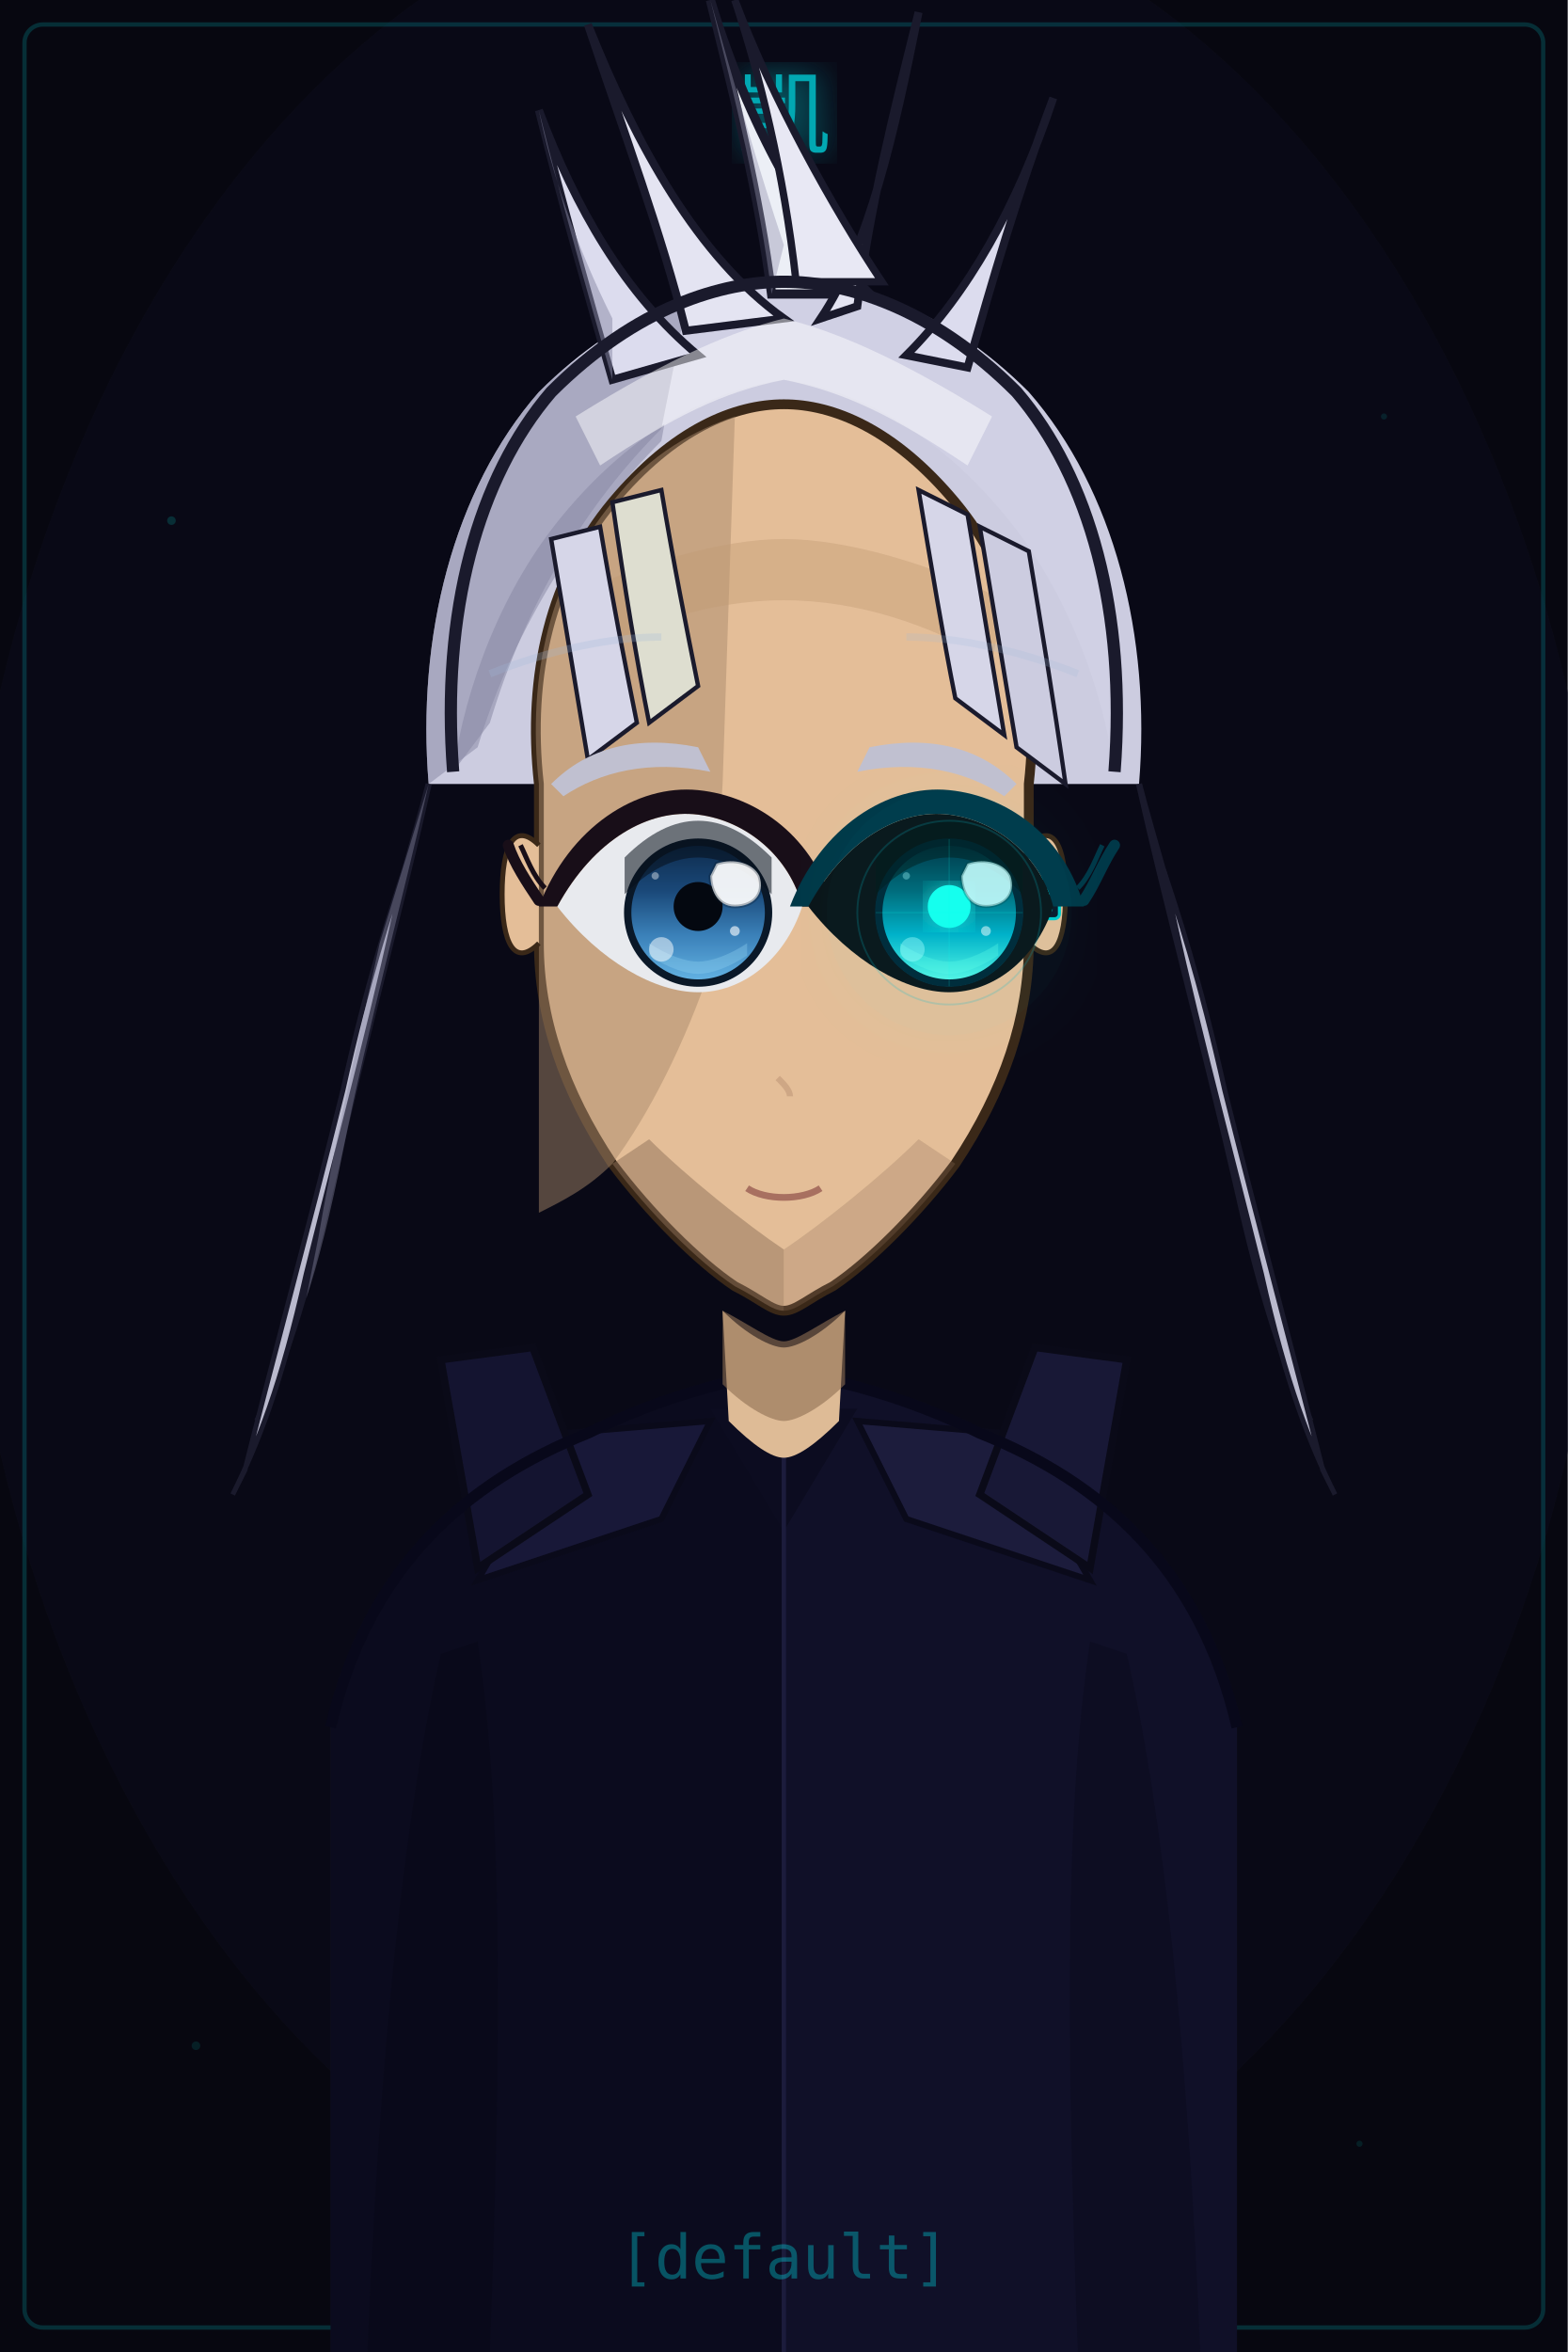
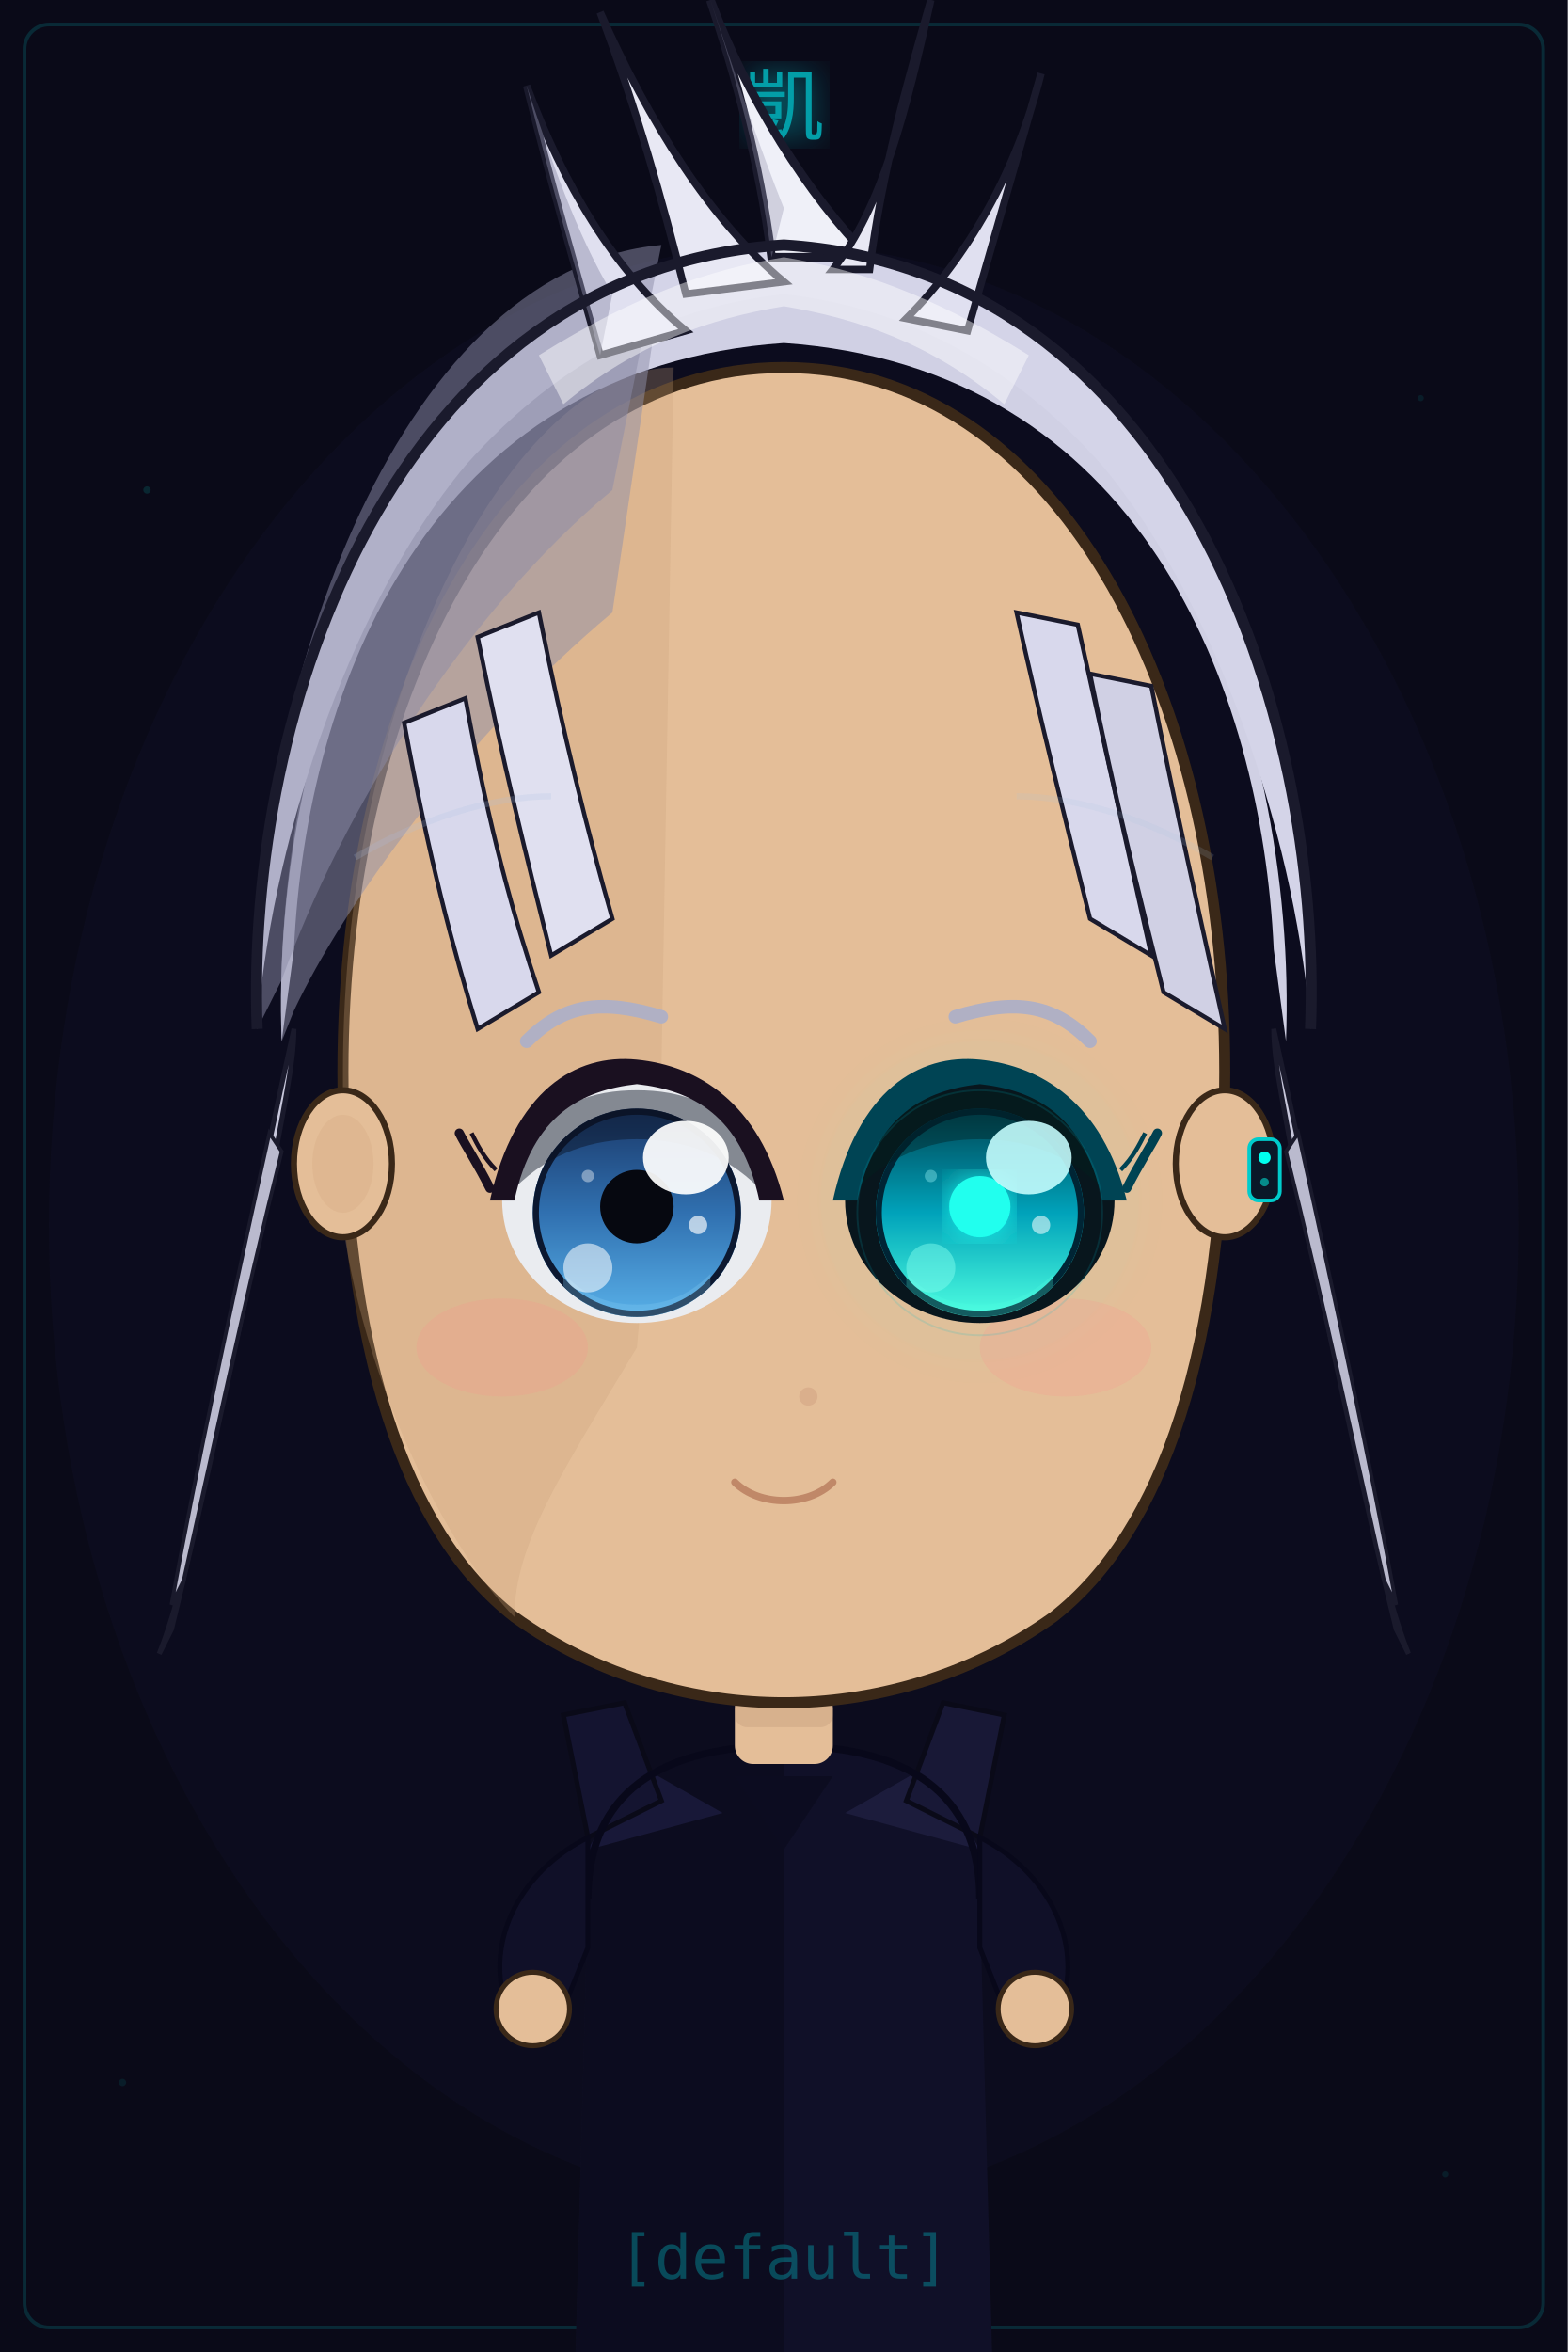
<svg xmlns="http://www.w3.org/2000/svg" width="256" height="384" viewBox="0 0 256 384">
  <defs>
-     <linearGradient id="irisGradR" x1="0" y1="0" x2="0" y2="1">
-       <stop offset="0%" stop-color="#0c2848" />
-       <stop offset="35%" stop-color="#1a4878" />
-       <stop offset="65%" stop-color="#3a80b8" />
-       <stop offset="100%" stop-color="#68b8e8" />
+     <linearGradient id="irisBlue" x1="0" y1="0" x2="0" y2="1">
+       <stop offset="0%" stop-color="#1a3868" />
+       <stop offset="50%" stop-color="#3070b0" />
+       <stop offset="100%" stop-color="#58b0e8" />
    </linearGradient>
-     <linearGradient id="irisGradCyber" x1="0" y1="0" x2="0" y2="1">
-       <stop offset="0%" stop-color="#003040" />
-       <stop offset="35%" stop-color="#006878" />
-       <stop offset="65%" stop-color="#00b0c8" />
-       <stop offset="100%" stop-color="#60ffe8" />
-     </linearGradient>
-     <linearGradient id="skinShadow" x1="0" y1="0" x2="1" y2="0.3">
-       <stop offset="0%" stop-color="#b89070" />
-       <stop offset="100%" stop-color="#c8a080" />
-     </linearGradient>
-     <linearGradient id="hairHighlight" x1="0.3" y1="0" x2="0.7" y2="1">
-       <stop offset="0%" stop-color="#ffffff" stop-opacity="0.6" />
-       <stop offset="100%" stop-color="#ffffff" stop-opacity="0" />
+     <linearGradient id="irisCyan" x1="0" y1="0" x2="0" y2="1">
+       <stop offset="0%" stop-color="#004050" />
+       <stop offset="50%" stop-color="#00a0b8" />
+       <stop offset="100%" stop-color="#50ffe0" />
    </linearGradient>
    <filter id="glow">
      <feGaussianBlur stdDeviation="3" result="b" />
      <feMerge>
        <feMergeNode in="b" />
        <feMergeNode in="SourceGraphic" />
      </feMerge>
    </filter>
-     <filter id="softGlow">
-       <feGaussianBlur stdDeviation="5" result="b" />
-       <feMerge>
-         <feMergeNode in="b" />
-         <feMergeNode in="SourceGraphic" />
-       </feMerge>
-     </filter>
-     <clipPath id="eyeClipL">
-       <path d="M91,148 C97,137 106,132 114,133 C122,134 129,140 131,148 C128,157 121,162 114,162 C107,162 98,157 91,148 Z" />
+     <clipPath id="eyeL">
+       <ellipse cx="104" cy="196" rx="22" ry="20" />
    </clipPath>
-     <clipPath id="eyeClipR">
-       <path d="M132,148 C138,137 147,132 155,133 C163,134 170,140 172,148 C169,157 162,162 155,162 C148,162 139,157 132,148 Z" />
+     <clipPath id="eyeR">
+       <ellipse cx="160" cy="196" rx="22" ry="20" />
    </clipPath>
  </defs>
-   <rect width="256" height="384" fill="#070710" />
-   <ellipse cx="128" cy="175" rx="135" ry="195" fill="#0c0c1c" opacity="0.5" />
-   <rect x="4" y="4" width="248" height="376" rx="3" fill="none" stroke="#00dde5" stroke-width="0.7" opacity="0.18" />
-   <text x="128" y="24" font-family="monospace" font-size="15" fill="#00dde5" text-anchor="middle" filter="url(#glow)" opacity="0.75">凱</text>
-   <path d="M54,384 L54,282 C60,256 76,242 96,234 C108,228 120,225 128,224 C136,225 148,228 160,234 C180,242 196,256 202,282 L202,384 Z" fill="#101028" />
-   <path d="M54,384 L54,282 C60,256 76,242 96,234 C106,230 116,226 128,224 L128,384 Z" fill="#080818" opacity="0.65" />
-   <path d="M78,268 C82,295 82,330 80,384 L60,384 C62,335 66,296 72,270 Z" fill="#060614" opacity="0.4" />
-   <path d="M178,268 C174,295 174,330 176,384 L196,384 C194,335 190,296 184,270 Z" fill="#060614" opacity="0.3" />
-   <path d="M92,234 L78,258 L108,248 L116,232 Z" fill="#181838" stroke="#0a0a1a" stroke-width="1" />
-   <path d="M164,234 L178,258 L148,248 L140,232 Z" fill="#1c1c3c" stroke="#0a0a1a" stroke-width="1" />
-   <path d="M78,256 L72,222 L87,220 L96,244 Z" fill="#141430" stroke="#0a0a18" stroke-width="1.2" />
-   <path d="M178,256 L184,222 L169,220 L160,244 Z" fill="#181836" stroke="#0a0a18" stroke-width="1.2" />
-   <path d="M116,230 L128,250 L140,230" fill="#0c0c20" />
-   <line x1="128" y1="236" x2="128" y2="384" stroke="#1c1c3c" stroke-width="0.7" />
-   <line x1="64" y1="282" x2="64" y2="384" stroke="#00dde5" stroke-width="0.7" opacity="0.28" filter="url(#glow)" />
-   <line x1="192" y1="282" x2="192" y2="384" stroke="#00dde5" stroke-width="0.7" opacity="0.28" filter="url(#glow)" />
-   <path d="M54,282 C60,256 76,242 96,234 C108,228 120,225 128,224 C136,225 148,228 160,234 C180,242 196,256 202,282" fill="none" stroke="#08081a" stroke-width="1.8" />
-   <path d="M118,214 C122,218 126,220 128,220 C130,220 134,218 138,214 L137,232 C133,236 130,238 128,238 C126,238 123,236 119,232 Z" fill="#debb96" />
-   <path d="M118,214 C122,216 126,219 128,219 C130,219 134,216 138,214 L138,226 C134,230 130,232 128,232 C126,232 122,230 118,226 Z" fill="#8e6e52" opacity="0.6" />
-   <path d="M70,128 C68,104 74,80 88,64 C102,50 116,46 128,46 C140,46 154,50 168,64 C182,80 188,104 186,128 Z" fill="#cccce0" />
-   <path d="M70,128 C68,104 74,80 88,64 C95,57 104,52 112,50 L108,72 C96,84 84,102 78,122 Z" fill="#8a8aa6" opacity="0.55" />
-   <path d="M70,128 C66,146 60,168 54,194 C50,212 46,224 42,232 L44,228 C48,214 54,192 60,166 C64,148 68,136 70,128 Z" fill="#c4c4d8" stroke="#1a1a2c" stroke-width="1" />
-   <path d="M66,142 C62,162 56,184 50,208 C46,226 42,236 38,244 L40,240 C44,224 50,202 56,178 C60,160 64,148 66,142 Z" fill="#babace" stroke="#1a1a2c" stroke-width="0.8" />
-   <path d="M186,128 C190,146 196,168 202,194 C206,212 210,224 214,232 L212,228 C208,214 202,192 196,166 C192,148 188,136 186,128 Z" fill="#c4c4d8" stroke="#1a1a2c" stroke-width="1" />
-   <path d="M190,142 C194,162 200,184 206,208 C210,226 214,236 218,244 L216,240 C212,224 206,202 200,178 C196,160 192,148 190,142 Z" fill="#babace" stroke="#1a1a2c" stroke-width="0.8" />
-   <path d="M70,128 C66,146 60,168 56,188 C54,198 52,206 50,212 L52,202 C54,190 58,172 62,154 Z" fill="#8a8aa6" opacity="0.4" />
-   <path d="M88,128 C86,110 90,94 100,82 C110,70 120,66 128,66 C136,66 146,70 156,82 C166,94 170,110 168,128 L168,154 C168,166 164,178 156,190 C150,198 142,206 136,210 C132,212 130,214 128,214 C126,214 124,212 120,210 C114,206 106,198 100,190 C92,178 88,166 88,154 Z" fill="#e4be98" />
-   <path d="M88,128 C86,110 90,94 100,82 C110,70 120,66 128,66 C136,66 146,70 156,82 C166,94 170,110 168,128 L168,154 C168,166 164,178 156,190 C150,198 142,206 136,210 C132,212 130,214 128,214 C126,214 124,212 120,210 C114,206 106,198 100,190 C92,178 88,166 88,154 Z" fill="none" stroke="#3a2818" stroke-width="1.6" />
-   <path d="M88,128 C86,110 90,94 100,82 C106,74 114,70 120,68 L118,128 L116,158 C112,170 106,182 100,190 C96,194 92,196 88,198 L88,154 Z" fill="#a8886a" opacity="0.48" />
-   <path d="M92,98 C104,92 118,88 128,88 C138,88 152,92 164,98 L162,108 C152,102 140,98 128,98 C116,98 104,102 94,108 Z" fill="#c09a74" opacity="0.4" />
-   <path d="M100,190 C106,198 114,206 120,210 C124,212 126,214 128,214 L128,204 C122,200 112,192 106,186 Z" fill="#8e7058" opacity="0.5" />
-   <path d="M156,190 C150,198 142,206 136,210 C132,212 130,214 128,214 L128,204 C134,200 144,192 150,186 Z" fill="#8e7058" opacity="0.28" />
-   <path d="M88,138 C84,134 82,138 82,146 C82,154 84,158 88,154" fill="#e4be98" stroke="#3a2818" stroke-width="0.8" />
-   <path d="M168,138 C172,134 174,138 174,146 C174,154 172,158 168,154" fill="#e4be98" stroke="#3a2818" stroke-width="0.8" />
-   <rect x="170" y="143" width="3" height="7" rx="0.8" fill="#0a1828" stroke="#00cccc" stroke-width="0.5" />
-   <circle cx="171.5" cy="145.5" r="0.6" fill="#00ffee" />
-   <circle cx="171.5" cy="148.5" r="0.4" fill="#00ffee" opacity="0.5" />
-   <path d="M74,126 C72,100 78,78 90,64 C104,50 118,46 128,46 C138,46 152,50 166,64 C178,78 184,100 182,126 C180,112 174,96 164,84 C154,72 142,64 128,62 C114,64 102,72 92,84 C82,96 76,112 74,126 Z" fill="#d0d0e4" />
-   <path d="M74,126 C72,100 78,78 90,64 C96,58 104,53 112,50 L108,70 C96,82 86,98 80,118 Z" fill="#8888a4" opacity="0.55" />
-   <path d="M100,62 C96,48 92,34 88,18 C94,34 102,48 114,58 Z" fill="#dcdcee" stroke="#1a1a2c" stroke-width="1.3" />
-   <path d="M112,54 C108,38 102,22 96,4 C104,24 114,42 128,52 Z" fill="#e4e4f2" stroke="#1a1a2c" stroke-width="1.3" />
-   <path d="M126,48 C124,32 120,16 116,0 C122,20 132,38 142,48 Z" fill="#eceff6" stroke="#1a1a2c" stroke-width="1.5" />
-   <path d="M140,50 C142,34 146,18 150,2 C146,22 142,40 134,52 Z" fill="#e4e4f2" stroke="#1a1a2c" stroke-width="1.3" />
-   <path d="M158,60 C162,46 166,32 172,16 C166,34 158,48 148,58 Z" fill="#dcdcee" stroke="#1a1a2c" stroke-width="1.3" />
-   <path d="M130,46 C128,28 124,12 120,0 C126,16 136,34 144,46 Z" fill="#e8e8f4" stroke="#1a1a2c" stroke-width="1.2" />
-   <path d="M100,62 C96,48 92,34 88,18 C90,28 94,40 100,52 Z" fill="#8888a4" opacity="0.5" />
-   <path d="M126,48 C124,32 120,16 116,0 C120,14 124,28 128,40 Z" fill="#9090ac" opacity="0.4" />
-   <path d="M90,88 C92,100 94,112 96,124 L104,118 C102,108 100,98 98,86 Z" fill="#d6d6e8" stroke="#1a1a2c" stroke-width="0.7" />
-   <path d="M100,82 C102,96 104,108 106,118 L114,112 C112,102 110,92 108,80 Z" fill="#deded0" stroke="#1a1a2c" stroke-width="0.7" />
-   <path d="M150,80 C152,92 154,104 156,114 L164,120 C162,108 160,96 158,84 Z" fill="#d6d6e8" stroke="#1a1a2c" stroke-width="0.7" />
-   <path d="M160,86 C162,98 164,110 166,122 L174,128 C172,114 170,102 168,90 Z" fill="#cccce0" stroke="#1a1a2c" stroke-width="0.7" />
-   <path d="M94,68 C110,58 120,54 128,52 C136,54 146,58 162,68 L158,76 C146,68 138,64 128,62 C118,64 110,68 98,76 Z" fill="#ffffff" opacity="0.48" />
-   <path d="M80,110 C90,106 100,104 108,104" fill="none" stroke="#a0b8d8" stroke-width="1.2" opacity="0.25" />
-   <path d="M176,110 C166,106 156,104 148,104" fill="none" stroke="#a0b8d8" stroke-width="1.2" opacity="0.2" />
-   <path d="M74,126 C72,100 78,78 90,64 C104,50 118,46 128,46 C138,46 152,50 166,64 C178,78 184,100 182,126" fill="none" stroke="#1a1a2c" stroke-width="2" />
-   <path d="M91,148 C97,137 106,132 114,133 C122,134 129,140 131,148 C128,157 121,162 114,162 C107,162 98,157 91,148 Z" fill="#e8eaee" />
-   <circle cx="114" cy="149" r="12" fill="url(#irisGradR)" clip-path="url(#eyeClipL)" />
-   <circle cx="114" cy="149" r="11.5" fill="none" stroke="#0a1828" stroke-width="1.2" clip-path="url(#eyeClipL)" />
-   <path d="M102,140 C106,136 110,134 114,134 C118,134 122,136 126,140 L126,146 C122,142 118,140 114,140 C110,140 106,142 102,146 Z" fill="#060e1a" opacity="0.55" clip-path="url(#eyeClipL)" />
-   <path d="M106,156 C109,158 112,159 114,159 C116,159 119,158 122,156 L122,154 C119,156 116,157 114,157 C112,157 109,156 106,154 Z" fill="#90d0f0" opacity="0.35" clip-path="url(#eyeClipL)" />
-   <circle cx="114" cy="148" r="4" fill="#040810" clip-path="url(#eyeClipL)" />
-   <path d="M117,141 C120,140 123,141 124,143 C125,146 123,148 120,148 C117,148 116,145 116,143 Z" fill="#ffffff" opacity="0.92" clip-path="url(#eyeClipL)" />
-   <path d="M117,141 C120,140 123,141 124,143 C125,146 123,148 120,148 C117,148 116,145 116,143 Z" fill="none" stroke="#081828" stroke-width="0.6" opacity="0.3" clip-path="url(#eyeClipL)" />
-   <circle cx="108" cy="155" r="2" fill="#ffffff" opacity="0.5" clip-path="url(#eyeClipL)" />
-   <circle cx="120" cy="152" r="0.8" fill="#ffffff" opacity="0.6" clip-path="url(#eyeClipL)" />
-   <circle cx="107" cy="143" r="0.6" fill="#ffffff" opacity="0.4" clip-path="url(#eyeClipL)" />
-   <path d="M88,148 C93,135 104,128 114,129 C124,130 133,137 136,148 L131,148 C129,140 122,134 114,133 C106,132 97,137 91,148 Z" fill="#180e18" />
-   <path d="M88,147 C86,144 84,141 83,138" fill="none" stroke="#180e18" stroke-width="1.8" stroke-linecap="round" />
-   <path d="M89,145 C87,143 86,140 85,138" fill="none" stroke="#180e18" stroke-width="0.8" />
-   <path d="M132,148 C138,137 147,132 155,133 C163,134 170,140 172,148 C169,157 162,162 155,162 C148,162 139,157 132,148 Z" fill="#0a1418" />
-   <circle cx="155" cy="149" r="12" fill="url(#irisGradCyber)" clip-path="url(#eyeClipR)" />
-   <circle cx="155" cy="149" r="11.5" fill="none" stroke="#002838" stroke-width="1.2" clip-path="url(#eyeClipR)" />
-   <path d="M143,140 C147,136 151,134 155,134 C159,134 163,136 167,140 L167,146 C163,142 159,140 155,140 C151,140 147,142 143,146 Z" fill="#001818" opacity="0.5" clip-path="url(#eyeClipR)" />
-   <path d="M147,156 C150,158 153,159 155,159 C157,159 160,158 163,156 L163,154 C160,156 157,157 155,157 C153,157 150,156 147,154 Z" fill="#60ffe8" opacity="0.3" clip-path="url(#eyeClipR)" />
-   <circle cx="155" cy="148" r="3.5" fill="#18ffee" clip-path="url(#eyeClipR)" filter="url(#glow)" />
-   <path d="M158,141 C161,140 164,141 165,143 C166,146 164,148 161,148 C158,148 157,145 157,143 Z" fill="#ccffff" opacity="0.88" clip-path="url(#eyeClipR)" />
-   <path d="M158,141 C161,140 164,141 165,143 C166,146 164,148 161,148 C158,148 157,145 157,143 Z" fill="none" stroke="#003838" stroke-width="0.5" opacity="0.3" clip-path="url(#eyeClipR)" />
-   <circle cx="149" cy="155" r="2" fill="#aaffff" opacity="0.4" clip-path="url(#eyeClipR)" />
-   <circle cx="161" cy="152" r="0.8" fill="#ffffff" opacity="0.5" clip-path="url(#eyeClipR)" />
-   <circle cx="148" cy="143" r="0.6" fill="#aaffff" opacity="0.35" clip-path="url(#eyeClipR)" />
-   <path d="M129,148 C134,135 145,128 155,129 C165,130 174,137 177,148 L172,148 C170,140 163,134 155,133 C147,132 138,137 132,148 Z" fill="#003848" />
-   <path d="M177,147 C179,144 180,141 182,138" fill="none" stroke="#003848" stroke-width="1.8" stroke-linecap="round" />
-   <path d="M176,145 C178,143 179,140 180,138" fill="none" stroke="#003848" stroke-width="0.8" />
-   <circle cx="155" cy="149" r="15" fill="none" stroke="#00bbcc" stroke-width="0.3" opacity="0.2" />
-   <line x1="143" y1="149" x2="167" y2="149" stroke="#00ffee" stroke-width="0.2" opacity="0.15" />
-   <line x1="155" y1="137" x2="155" y2="161" stroke="#00ffee" stroke-width="0.2" opacity="0.15" />
-   <circle cx="155" cy="149" r="20" fill="#00ffee" opacity="0.03" filter="url(#softGlow)" />
-   <path d="M90,128 C96,122 104,120 114,122 L116,126 C106,124 98,126 92,130 Z" fill="#c0c0d0" />
-   <path d="M166,128 C160,122 152,120 142,122 L140,126 C150,124 158,126 164,130 Z" fill="#c0c0d0" />
-   <path d="M127,176 C128,177 129,178 129,179" fill="none" stroke="#c09878" stroke-width="1" opacity="0.6" />
-   <path d="M122,194 C125,196 131,196 134,194" fill="none" stroke="#a87060" stroke-width="1.1" />
-   <circle cx="28" cy="85" r="0.7" fill="#00ffee" opacity="0.15" />
-   <circle cx="226" cy="68" r="0.5" fill="#00ffee" opacity="0.1" />
-   <circle cx="32" cy="334" r="0.7" fill="#00ffee" opacity="0.1" />
-   <circle cx="222" cy="350" r="0.5" fill="#00ffee" opacity="0.1" />
-   <text x="128" y="372" font-family="monospace" font-size="10" fill="#00dde5" text-anchor="middle" opacity="0.35">[default]</text>
+   <rect width="256" height="384" fill="#0a0a18" />
+   <ellipse cx="128" cy="200" rx="120" ry="160" fill="#0e0e22" opacity="0.6" />
+   <rect x="4" y="4" width="248" height="376" rx="4" fill="none" stroke="#00dde5" stroke-width="0.6" opacity="0.15" />
+   <text x="128" y="22" font-family="monospace" font-size="13" fill="#00dde5" text-anchor="middle" filter="url(#glow)" opacity="0.7">凱</text>
+   <path d="M96,310 C96,295 105,285 128,285 C151,285 160,295 160,310 L162,384 L94,384 Z" fill="#101028" />
+   <path d="M96,310 C96,295 105,285 128,285 L128,384 L94,384 Z" fill="#080816" opacity="0.5" />
+   <path d="M104,288 L96,302 L118,296 Z" fill="#181838" />
+   <path d="M152,288 L160,302 L138,296 Z" fill="#1c1c3c" />
+   <path d="M96,300 L92,280 L102,278 L108,294 Z" fill="#141430" stroke="#0a0a18" stroke-width="0.8" />
+   <path d="M160,300 L164,280 L154,278 L148,294 Z" fill="#181836" stroke="#0a0a18" stroke-width="0.8" />
+   <path d="M120,290 L128,302 L136,290" fill="#0c0c20" />
+   <line x1="98" y1="310" x2="98" y2="384" stroke="#00dde5" stroke-width="0.6" opacity="0.25" filter="url(#glow)" />
+   <line x1="158" y1="310" x2="158" y2="384" stroke="#00dde5" stroke-width="0.6" opacity="0.25" filter="url(#glow)" />
+   <path d="M96,310 C96,295 105,285 128,285 C151,285 160,295 160,310" fill="none" stroke="#08081a" stroke-width="1.2" />
+   <path d="M96,300 C86,305 80,315 82,325 C84,330 88,332 92,328 L96,318 Z" fill="#101028" stroke="#08081a" stroke-width="0.8" />
+   <path d="M160,300 C170,305 176,315 174,325 C172,330 168,332 164,328 L160,318 Z" fill="#101028" stroke="#08081a" stroke-width="0.8" />
+   <circle cx="87" cy="328" r="6" fill="#e4be98" stroke="#3a2818" stroke-width="0.8" />
+   <circle cx="169" cy="328" r="6" fill="#e4be98" stroke="#3a2818" stroke-width="0.8" />
+   <rect x="120" y="276" width="16" height="12" rx="3" fill="#e4be98" />
+   <rect x="120" y="276" width="16" height="6" rx="2" fill="#c09878" opacity="0.35" />
+   <path d="M56,175 C56,112 84,60 128,60 C172,60 200,112 200,175 C200,220 190,250 172,264 C158,274 142,278 128,278 C114,278 98,274 84,264 C66,250 56,220 56,175 Z" fill="#e4be98" />
+   <path d="M56,175 C56,112 84,60 128,60 C172,60 200,112 200,175 C200,220 190,250 172,264 C158,274 142,278 128,278 C114,278 98,274 84,264 C66,250 56,220 56,175 Z" fill="none" stroke="#3a2818" stroke-width="1.8" />
+   <path d="M56,175 C56,112 84,60 110,60 L108,175 L104,220 C92,240 84,252 84,264 C74,254 60,228 56,200 Z" fill="#c8a07a" opacity="0.28" />
+   <ellipse cx="82" cy="220" rx="14" ry="8" fill="#ff8888" opacity="0.18" />
+   <ellipse cx="174" cy="220" rx="14" ry="8" fill="#ff8888" opacity="0.18" />
+   <ellipse cx="56" cy="190" rx="8" ry="12" fill="#e4be98" stroke="#3a2818" stroke-width="1" />
+   <ellipse cx="56" cy="190" rx="5" ry="8" fill="#d4a880" opacity="0.3" />
+   <ellipse cx="200" cy="190" rx="8" ry="12" fill="#e4be98" stroke="#3a2818" stroke-width="1" />
+   <rect x="204" y="186" width="5" height="10" rx="1.5" fill="#0a1828" stroke="#00cccc" stroke-width="0.6" />
+   <circle cx="206.5" cy="189" r="1" fill="#00ffee" />
+   <circle cx="206.5" cy="193" r="0.7" fill="#00ffee" opacity="0.5" />
+   <path d="M46,170 C44,118 68,50 128,46 C188,50 212,118 210,170 L208,155 C206,112 186,60 128,56 C70,60 50,112 48,155 Z" fill="#d0d0e4" />
+   <path d="M46,170 C44,118 68,50 108,46 L100,100 C76,120 56,148 48,165 Z" fill="#9090aa" opacity="0.5" />
+   <path d="M48,168 C42,195 36,225 32,248 C30,258 28,265 26,270 L28,266 C32,250 38,222 44,194 C46,182 48,174 48,168 Z" fill="#c8c8dc" stroke="#1a1a2c" stroke-width="0.8" />
+   <path d="M44,185 C38,212 32,240 28,262 L30,258 C34,240 40,212 46,188 Z" fill="#babace" stroke="#1a1a2c" stroke-width="0.6" />
+   <path d="M208,168 C214,195 220,225 224,248 C226,258 228,265 230,270 L228,266 C224,250 218,222 212,194 C210,182 208,174 208,168 Z" fill="#c8c8dc" stroke="#1a1a2c" stroke-width="0.8" />
+   <path d="M212,185 C218,212 224,240 228,262 L226,258 C222,240 216,212 210,188 Z" fill="#babace" stroke="#1a1a2c" stroke-width="0.6" />
+   <ellipse cx="104" cy="196" rx="22" ry="20" fill="#eaecf0" />
+   <circle cx="104" cy="198" r="17" fill="url(#irisBlue)" clip-path="url(#eyeL)" />
+   <circle cx="104" cy="198" r="16.5" fill="none" stroke="#0c1830" stroke-width="1" clip-path="url(#eyeL)" />
+   <path d="M84,188 C90,180 97,178 104,178 C111,178 118,180 124,188 L124,194 C118,188 111,186 104,186 C97,186 90,188 84,194 Z" fill="#081020" opacity="0.45" clip-path="url(#eyeL)" />
+   <path d="M92,210 C96,214 100,215 104,215 C108,215 112,214 116,210 L116,208 C112,212 108,213 104,213 C100,213 96,212 92,208 Z" fill="#80c8f0" opacity="0.3" clip-path="url(#eyeL)" />
+   <circle cx="104" cy="197" r="6" fill="#060810" clip-path="url(#eyeL)" />
+   <ellipse cx="112" cy="189" rx="7" ry="6" fill="#ffffff" opacity="0.92" clip-path="url(#eyeL)" />
+   <circle cx="96" cy="207" r="4" fill="#ffffff" opacity="0.55" clip-path="url(#eyeL)" />
+   <circle cx="114" cy="200" r="1.5" fill="#ffffff" opacity="0.65" clip-path="url(#eyeL)" />
+   <circle cx="96" cy="192" r="1" fill="#ffffff" opacity="0.4" clip-path="url(#eyeL)" />
+   <path d="M80,196 C84,178 94,172 104,173 C114,174 124,180 128,196 L124,196 C121,182 113,178 104,177 C95,178 87,182 84,196 Z" fill="#1a1020" />
+   <path d="M80,194 C78,190 76,187 75,185" fill="none" stroke="#1a1020" stroke-width="1.5" stroke-linecap="round" />
+   <path d="M81,191 C79,189 78,187 77,185" fill="none" stroke="#1a1020" stroke-width="0.7" />
+   <ellipse cx="160" cy="196" rx="22" ry="20" fill="#081018" />
+   <circle cx="160" cy="198" r="17" fill="url(#irisCyan)" clip-path="url(#eyeR)" />
+   <circle cx="160" cy="198" r="16.5" fill="none" stroke="#002030" stroke-width="1" clip-path="url(#eyeR)" />
+   <path d="M140,188 C146,180 153,178 160,178 C167,178 174,180 180,188 L180,194 C174,188 167,186 160,186 C153,186 146,188 140,194 Z" fill="#001818" opacity="0.4" clip-path="url(#eyeR)" />
+   <path d="M148,210 C152,214 156,215 160,215 C164,215 168,214 172,210 L172,208 C168,212 164,213 160,213 C156,213 152,212 148,208 Z" fill="#50ffe0" opacity="0.25" clip-path="url(#eyeR)" />
+   <circle cx="160" cy="197" r="5" fill="#20ffee" clip-path="url(#eyeR)" filter="url(#glow)" />
+   <ellipse cx="168" cy="189" rx="7" ry="6" fill="#ccffff" opacity="0.88" clip-path="url(#eyeR)" />
+   <circle cx="152" cy="207" r="4" fill="#88ffee" opacity="0.45" clip-path="url(#eyeR)" />
+   <circle cx="170" cy="200" r="1.5" fill="#ffffff" opacity="0.55" clip-path="url(#eyeR)" />
+   <circle cx="152" cy="192" r="1" fill="#aaffff" opacity="0.35" clip-path="url(#eyeR)" />
+   <path d="M136,196 C140,178 150,172 160,173 C170,174 180,180 184,196 L180,196 C177,182 169,178 160,177 C151,178 143,182 140,196 Z" fill="#004050" />
+   <path d="M184,194 C186,190 188,187 189,185" fill="none" stroke="#004050" stroke-width="1.5" stroke-linecap="round" />
+   <path d="M183,191 C185,189 186,187 187,185" fill="none" stroke="#004050" stroke-width="0.7" />
+   <circle cx="160" cy="198" r="20" fill="none" stroke="#00bbcc" stroke-width="0.3" opacity="0.15" />
+   <circle cx="160" cy="196" r="26" fill="#00ffee" opacity="0.025" filter="url(#glow)" />
+   <path d="M86,170 C92,164 98,163 108,166" fill="none" stroke="#b0b0c4" stroke-width="2.2" stroke-linecap="round" />
+   <path d="M156,166 C166,163 172,164 178,170" fill="none" stroke="#b0b0c4" stroke-width="2.2" stroke-linecap="round" />
+   <circle cx="132" cy="228" r="1.5" fill="#d0a080" opacity="0.5" />
+   <path d="M120,242 C124,246 132,246 136,242" fill="none" stroke="#c08868" stroke-width="1.2" stroke-linecap="round" />
+   <path d="M42,168 C40,116 64,44 128,40 C192,44 216,116 214,168 C212,140 200,100 180,76 C164,58 146,50 128,48 C110,50 92,58 76,76 C56,100 44,140 42,168 Z" fill="#d4d4e8" />
+   <path d="M42,168 C40,116 64,44 108,40 L100,80 C76,100 56,132 46,160 Z" fill="#8c8ca8" opacity="0.5" />
+   <path d="M98,58 C94,44 90,30 86,14 C92,30 100,44 112,54 Z" fill="#e0e0f0" stroke="#1a1a2c" stroke-width="1.2" />
+   <path d="M112,48 C108,32 104,18 98,2 C106,20 116,36 128,46 Z" fill="#e8e8f4" stroke="#1a1a2c" stroke-width="1.2" />
+   <path d="M126,42 C124,26 120,12 116,0 C122,16 132,32 142,42 Z" fill="#eff0f8" stroke="#1a1a2c" stroke-width="1.4" />
+   <path d="M142,44 C144,28 148,14 152,0 C148,18 144,34 136,44 Z" fill="#e8e8f4" stroke="#1a1a2c" stroke-width="1.2" />
+   <path d="M158,54 C162,40 166,26 170,12 C166,28 158,42 148,52 Z" fill="#e0e0f0" stroke="#1a1a2c" stroke-width="1.2" />
+   <path d="M98,58 C94,44 90,30 86,14 C90,26 94,38 100,48 Z" fill="#8c8ca8" opacity="0.45" />
+   <path d="M126,42 C124,26 120,12 116,0 C120,12 124,24 128,34 Z" fill="#9494b0" opacity="0.35" />
+   <path d="M66,118 C70,140 74,155 78,168 L88,162 C84,150 80,136 76,114 Z" fill="#d8d8ec" stroke="#1a1a2c" stroke-width="0.7" />
+   <path d="M78,104 C82,124 86,140 90,156 L100,150 C96,136 92,120 88,100 Z" fill="#e0e0f0" stroke="#1a1a2c" stroke-width="0.7" />
+   <path d="M166,100 C170,118 174,134 178,150 L188,156 C184,138 180,120 176,102 Z" fill="#d8d8ec" stroke="#1a1a2c" stroke-width="0.7" />
+   <path d="M178,110 C182,130 186,146 190,162 L200,168 C196,150 192,132 188,112 Z" fill="#d0d0e4" stroke="#1a1a2c" stroke-width="0.7" />
+   <path d="M88,58 C104,48 116,44 128,42 C140,44 152,48 168,58 L164,66 C152,56 140,52 128,50 C116,52 104,56 92,66 Z" fill="#ffffff" opacity="0.45" />
+   <path d="M58,140 C68,134 80,130 90,130" fill="none" stroke="#a8c0e0" stroke-width="1" opacity="0.2" />
+   <path d="M198,140 C188,134 176,130 166,130" fill="none" stroke="#a8c0e0" stroke-width="1" opacity="0.15" />
+   <path d="M42,168 C40,116 64,44 128,40 C192,44 216,116 214,168" fill="none" stroke="#1a1a2c" stroke-width="1.8" />
+   <circle cx="24" cy="80" r="0.6" fill="#00ffee" opacity="0.12" />
+   <circle cx="232" cy="65" r="0.5" fill="#00ffee" opacity="0.08" />
+   <circle cx="20" cy="340" r="0.6" fill="#00ffee" opacity="0.08" />
+   <circle cx="236" cy="355" r="0.5" fill="#00ffee" opacity="0.08" />
+   <text x="128" y="372" font-family="monospace" font-size="10" fill="#00dde5" text-anchor="middle" opacity="0.3">[default]</text>
</svg>
